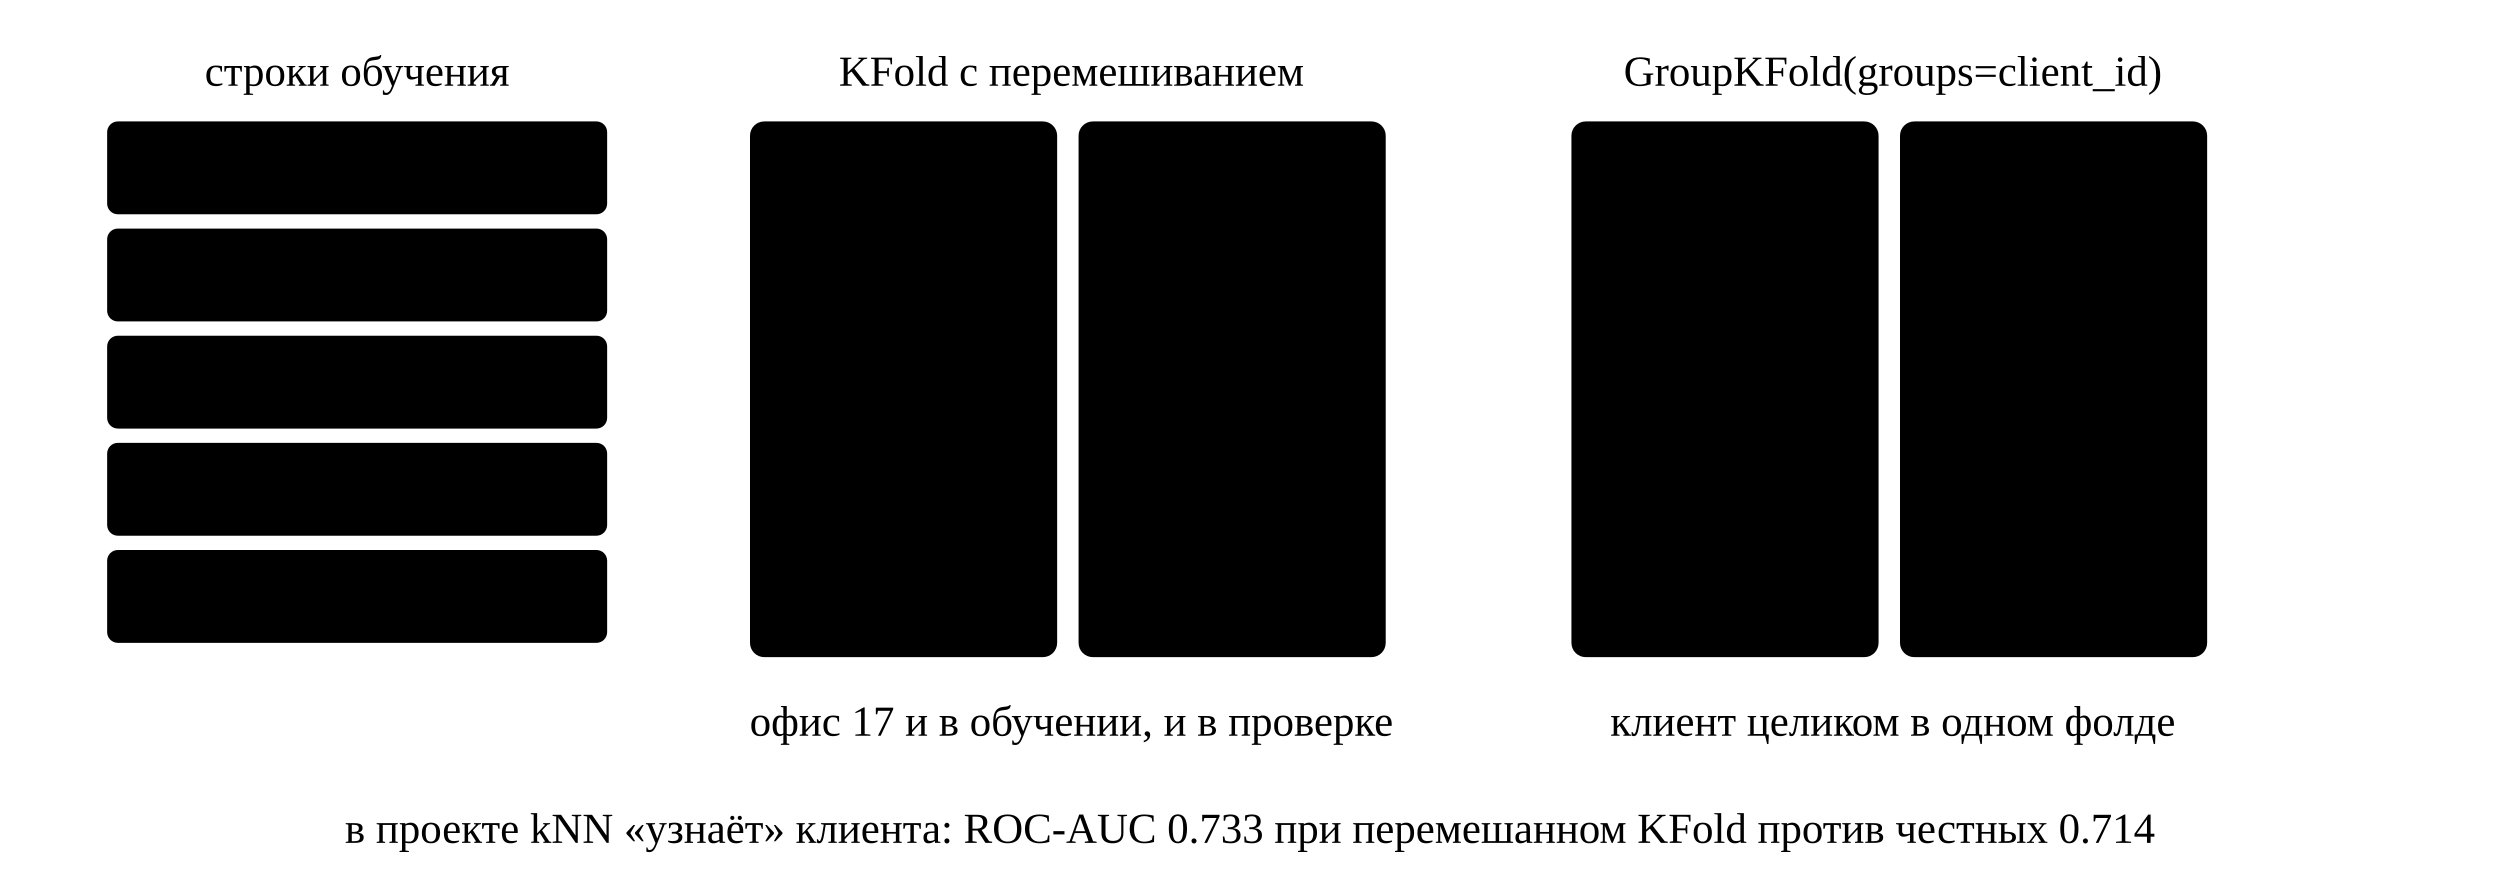
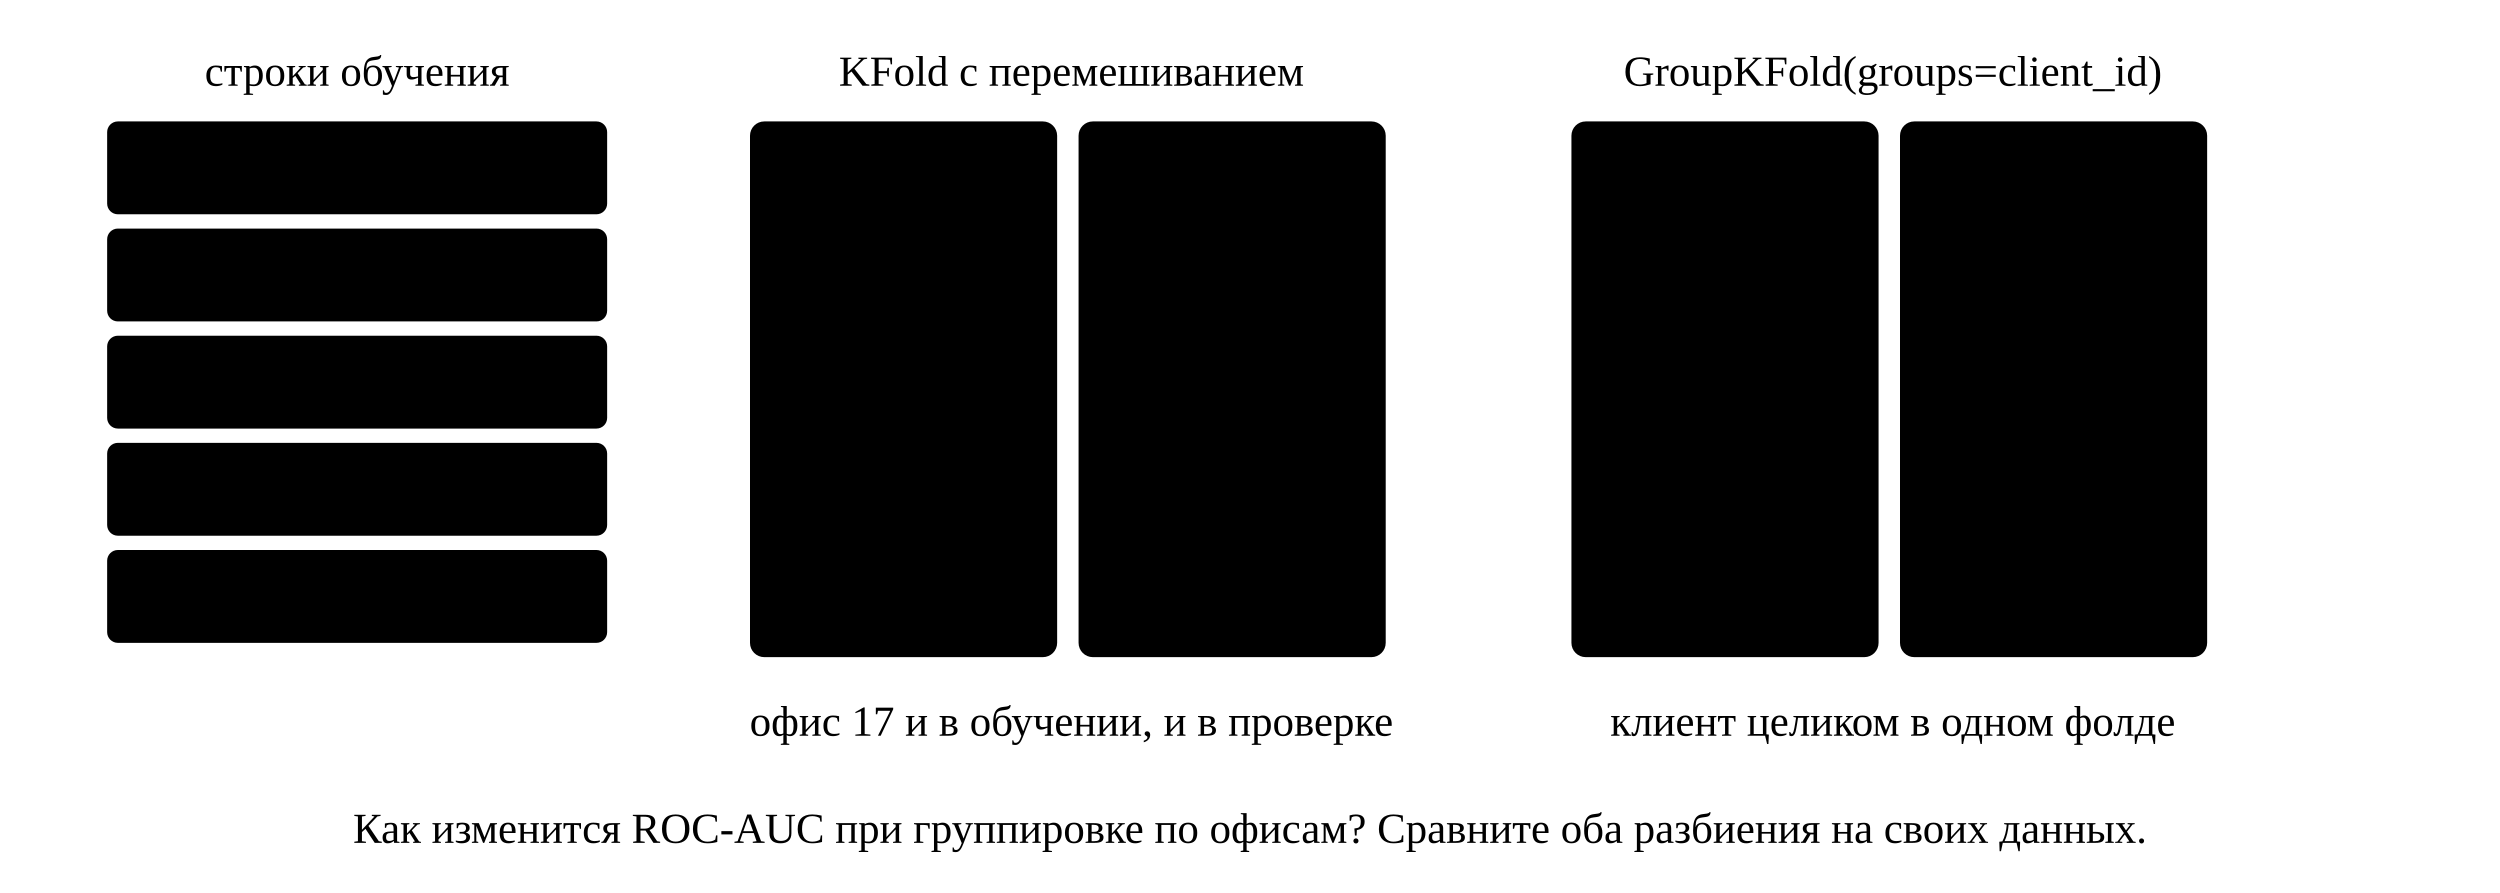
<svg xmlns="http://www.w3.org/2000/svg" viewBox="0 0 700 250" role="img" aria-labelledby="t-group-kfold">
  <defs>
    <marker id="ah-group-kfold" viewBox="0 0 10 10" refX="9" refY="5" markerWidth="7" markerHeight="7" orient="auto-start-reverse">
      <path class="ah" d="M0,0 L10,5 L0,10 z" />
    </marker>
  </defs>
  <text class="ink2 sm b" x="100" y="24" text-anchor="middle">строки обучения</text>
  <rect class="box-acc" x="30" y="34" width="140" height="26" rx="3" />
  <text class="ink sm" x="100" y="52" text-anchor="middle">офис 17, 30.09.25</text>
  <rect class="box-acc" x="30" y="64" width="140" height="26" rx="3" />
  <text class="ink sm" x="100" y="82" text-anchor="middle">офис 17, 31.12.25</text>
  <rect class="box-acc" x="30" y="94" width="140" height="26" rx="3" />
  <text class="ink sm" x="100" y="112" text-anchor="middle">офис 17, 31.03.26</text>
  <rect class="box-ok" x="30" y="124" width="140" height="26" rx="3" />
  <text class="ink sm" x="100" y="142" text-anchor="middle">офис 42, 31.12.25</text>
  <rect class="box-ok" x="30" y="154" width="140" height="26" rx="3" />
  <text class="ink sm" x="100" y="172" text-anchor="middle">офис 42, 31.03.26</text>
  <text class="ink sm b" x="300" y="24" text-anchor="middle">KFold с перемешиванием</text>
  <rect class="box" x="210" y="34" width="86" height="150" rx="4" />
  <text class="ink2 sm b" x="253" y="52" text-anchor="middle">фолд 1</text>
  <rect class="box" x="302" y="34" width="86" height="150" rx="4" />
  <text class="ink2 sm b" x="345" y="52" text-anchor="middle">фолд 2</text>
  <rect class="box-acc" x="216" y="62" width="74" height="20" rx="3" />
  <text class="ink sm" x="253" y="76" text-anchor="middle">17, 30.09</text>
  <rect class="box-acc" x="308" y="62" width="74" height="20" rx="3" />
  <text class="ink sm" x="345" y="76" text-anchor="middle">17, 31.12</text>
  <rect class="box-acc" x="216" y="86" width="74" height="20" rx="3" />
  <text class="ink sm" x="253" y="100" text-anchor="middle">17, 31.03</text>
  <rect class="box-ok" x="308" y="86" width="74" height="20" rx="3" />
  <text class="ink sm" x="345" y="100" text-anchor="middle">42, 31.12</text>
  <rect class="box-ok" x="216" y="110" width="74" height="20" rx="3" />
  <text class="ink sm" x="253" y="124" text-anchor="middle">42, 31.03</text>
  <text class="err sm b" x="300" y="206" text-anchor="middle">офис 17 и в обучении, и в проверке</text>
  <text class="ink sm b" x="530" y="24" text-anchor="middle">GroupKFold(groups=client_id)</text>
  <rect class="box" x="440" y="34" width="86" height="150" rx="4" />
  <text class="ink2 sm b" x="483" y="52" text-anchor="middle">фолд 1</text>
  <rect class="box" x="532" y="34" width="86" height="150" rx="4" />
  <text class="ink2 sm b" x="575" y="52" text-anchor="middle">фолд 2</text>
  <rect class="box-acc" x="446" y="62" width="74" height="20" rx="3" />
  <text class="ink sm" x="483" y="76" text-anchor="middle">17, 30.09</text>
  <rect class="box-acc" x="446" y="86" width="74" height="20" rx="3" />
  <text class="ink sm" x="483" y="100" text-anchor="middle">17, 31.12</text>
  <rect class="box-acc" x="446" y="110" width="74" height="20" rx="3" />
  <text class="ink sm" x="483" y="124" text-anchor="middle">17, 31.03</text>
  <rect class="box-ok" x="538" y="62" width="74" height="20" rx="3" />
  <text class="ink sm" x="575" y="76" text-anchor="middle">42, 31.12</text>
  <rect class="box-ok" x="538" y="86" width="74" height="20" rx="3" />
  <text class="ink sm" x="575" y="100" text-anchor="middle">42, 31.03</text>
  <text class="ok sm b" x="530" y="206" text-anchor="middle">клиент целиком в одном фолде</text>
-   <text class="mut sm" x="350" y="236" text-anchor="middle">в проекте kNN «узнаёт» клиента: ROC-AUC 0.733 при перемешанном KFold против честных 0.714</text>
+   <text class="mut sm" x="350" y="236" text-anchor="middle">Как изменится ROC-AUC при группировке по офисам? Сравните оба разбиения на своих данных.</text>
</svg>
